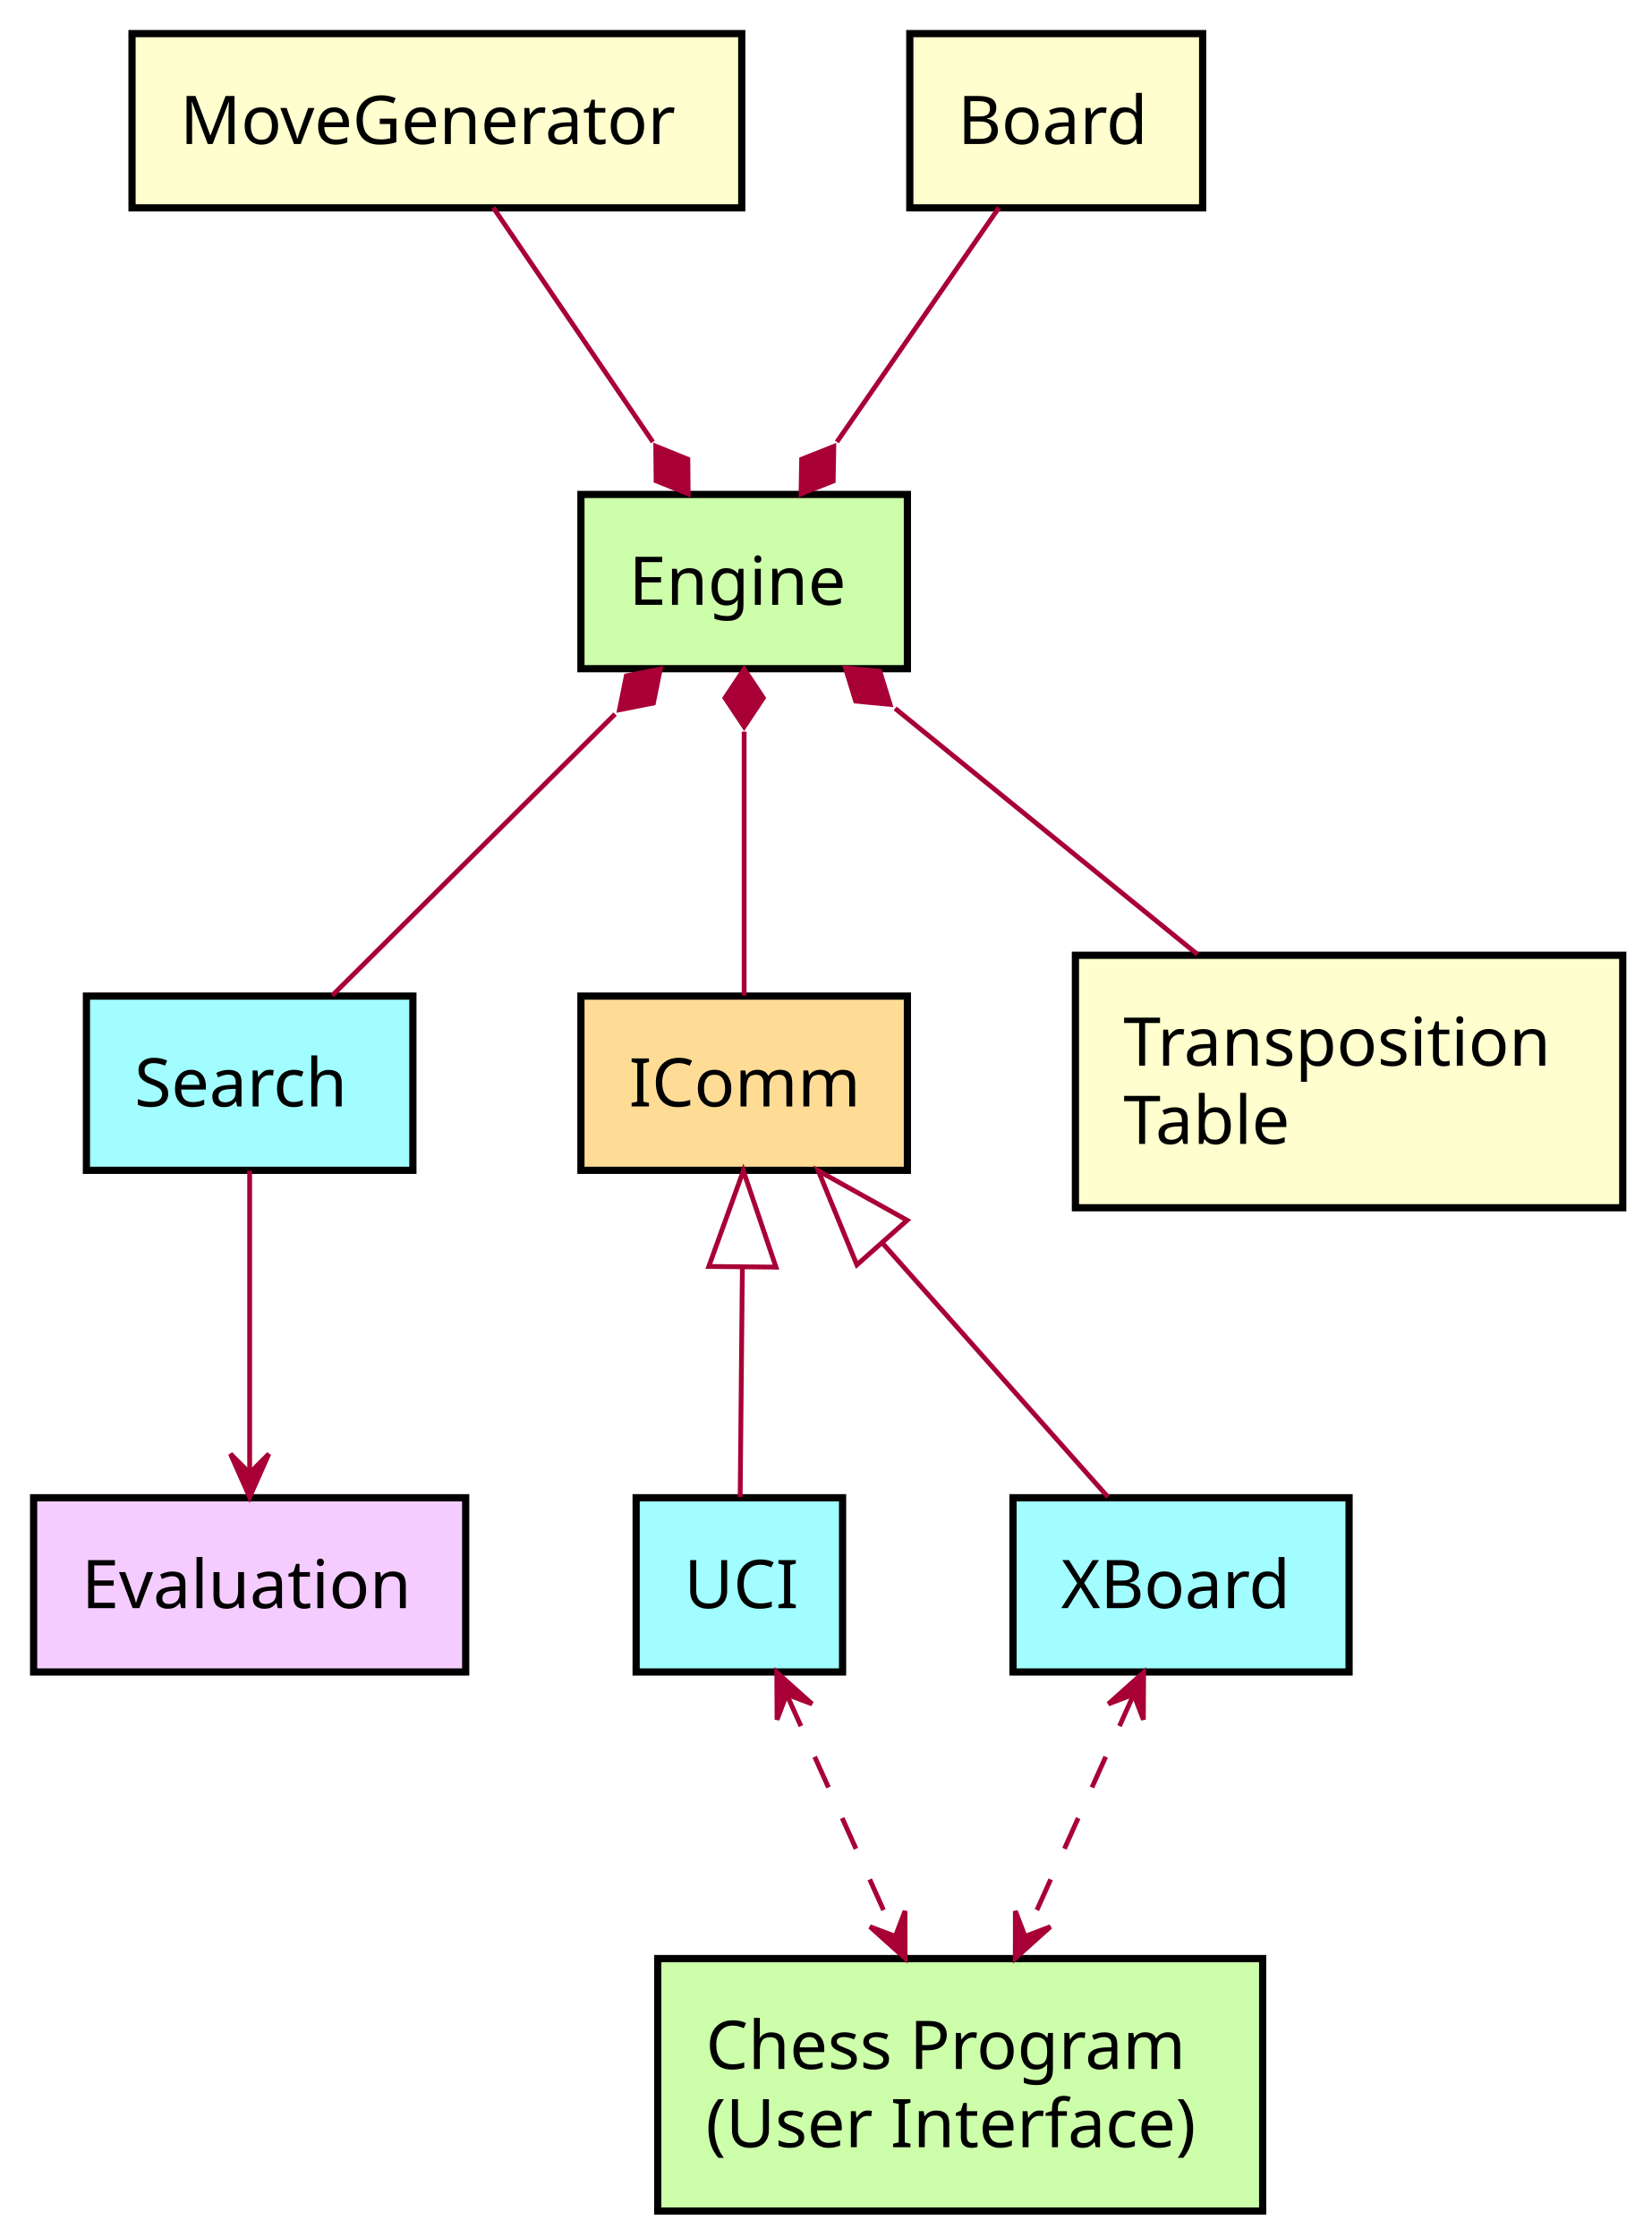
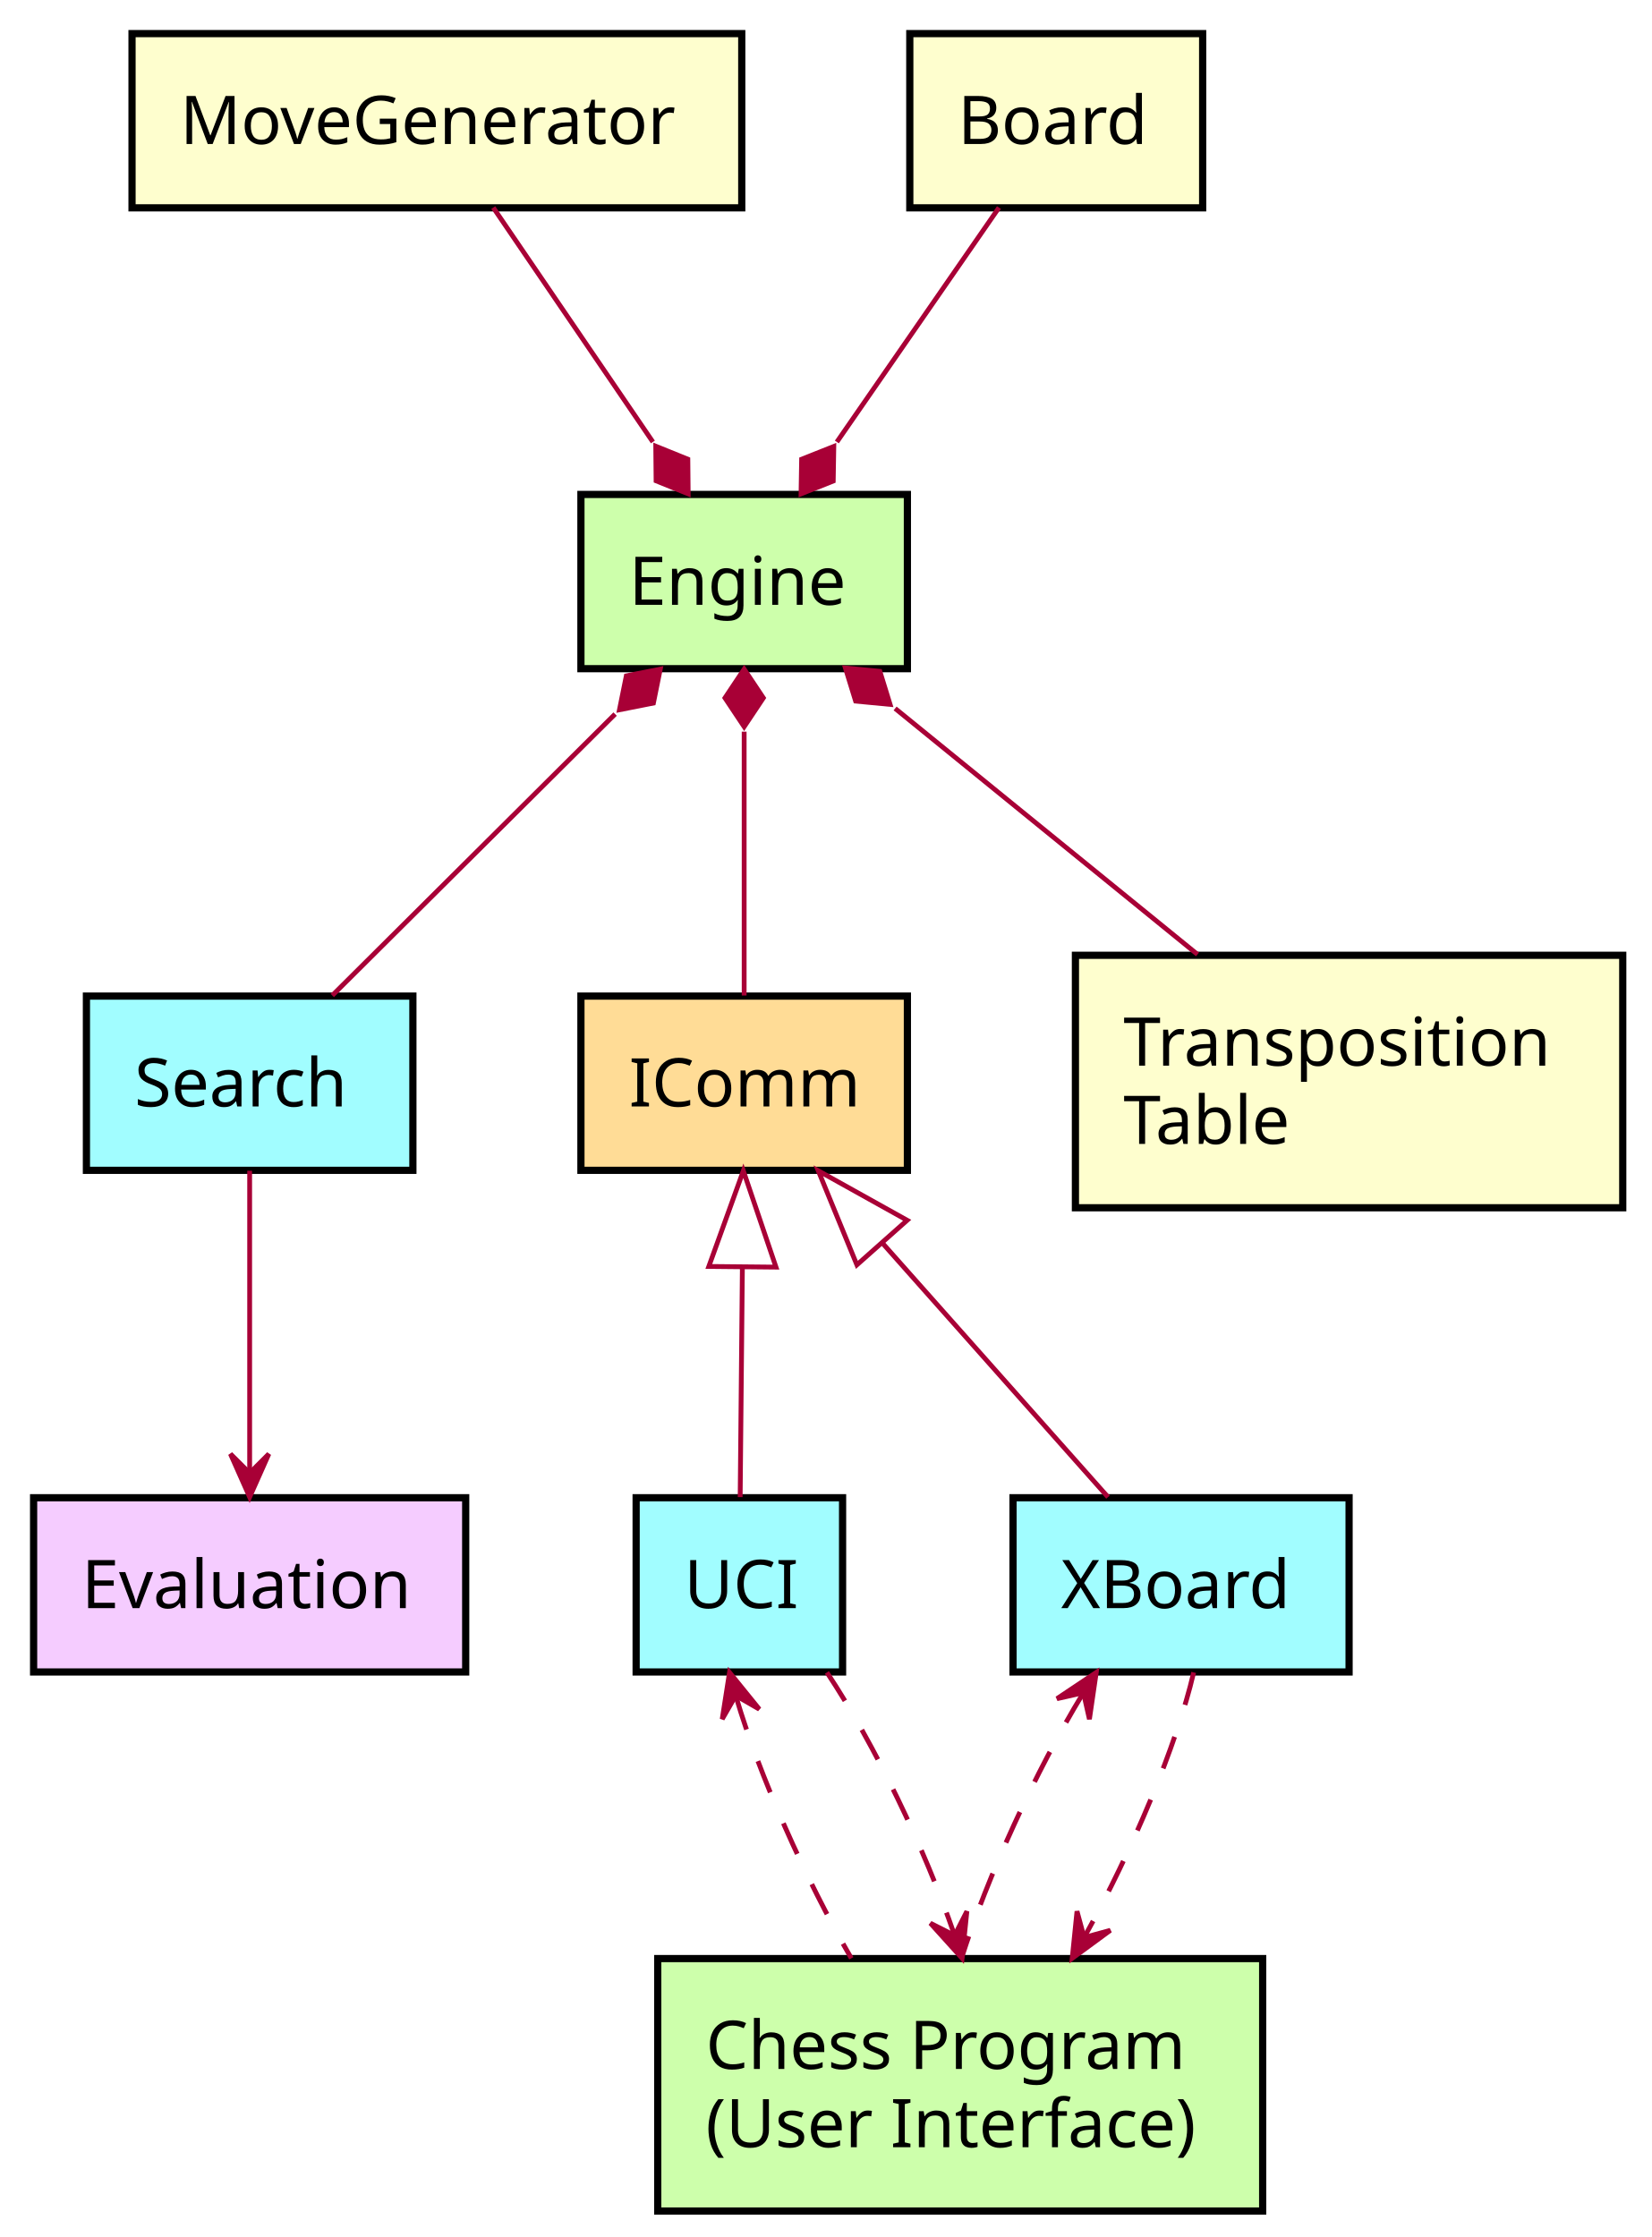
<svg xmlns="http://www.w3.org/2000/svg" contentScriptType="application/ecmascript" contentStyleType="text/css" height="466px" preserveAspectRatio="none" style="width:344px;height:466px;background:#FFFFFE;" version="1.1" viewBox="0 0 344 466" width="344px" zoomAndPan="magnify">
  <defs />
  <g>
    <rect fill="#CDFFAB" height="36.297" style="stroke:#000000;stroke-width:1.5;" width="68" x="121" y="103" />
    <text fill="#000000" font-family="sans-serif" font-size="14" lengthAdjust="spacing" textLength="48" x="131" y="125.995">Engine</text>
    <rect fill="#A1FDFF" height="36.297" style="stroke:#000000;stroke-width:1.5;" width="68" x="18" y="207.5" />
    <text fill="#000000" font-family="sans-serif" font-size="14" lengthAdjust="spacing" textLength="48" x="28" y="230.495">Search</text>
    <rect fill="#F5CCFF" height="36.297" style="stroke:#000000;stroke-width:1.5;" width="90" x="7" y="312" />
    <text fill="#000000" font-family="sans-serif" font-size="14" lengthAdjust="spacing" textLength="70" x="17" y="334.995">Evaluation</text>
    <rect fill="#FFDC96" height="36.297" style="stroke:#000000;stroke-width:1.5;" width="68" x="121" y="207.5" />
    <text fill="#000000" font-family="sans-serif" font-size="14" lengthAdjust="spacing" textLength="48" x="131" y="230.495">IComm</text>
    <rect fill="#A1FDFF" height="36.297" style="stroke:#000000;stroke-width:1.5;" width="43" x="132.5" y="312" />
    <text fill="#000000" font-family="sans-serif" font-size="14" lengthAdjust="spacing" textLength="23" x="142.5" y="334.995">UCI</text>
    <rect fill="#A1FDFF" height="36.297" style="stroke:#000000;stroke-width:1.5;" width="70" x="211" y="312" />
    <text fill="#000000" font-family="sans-serif" font-size="14" lengthAdjust="spacing" textLength="50" x="221" y="334.995">XBoard</text>
    <rect fill="#FEFECE" height="52.594" style="stroke:#000000;stroke-width:1.5;" width="114" x="224" y="199" />
    <text fill="#000000" font-family="sans-serif" font-size="14" lengthAdjust="spacing" textLength="94" x="234" y="221.995">Transposition</text>
    <text fill="#000000" font-family="sans-serif" font-size="14" lengthAdjust="spacing" textLength="38" x="234" y="238.292">Table</text>
    <rect fill="#FEFECE" height="36.297" style="stroke:#000000;stroke-width:1.5;" width="61" x="189.5" y="7" />
    <text fill="#000000" font-family="sans-serif" font-size="14" lengthAdjust="spacing" textLength="41" x="199.5" y="29.995">Board</text>
    <rect fill="#FEFECE" height="36.297" style="stroke:#000000;stroke-width:1.5;" width="127" x="27.5" y="7" />
    <text fill="#000000" font-family="sans-serif" font-size="14" lengthAdjust="spacing" textLength="107" x="37.5" y="29.995">MoveGenerator</text>
    <rect fill="#CDFFAB" height="52.594" style="stroke:#000000;stroke-width:1.5;" width="126" x="137" y="408" />
    <text fill="#000000" font-family="sans-serif" font-size="14" lengthAdjust="spacing" textLength="106" x="147" y="430.995">Chess Program</text>
    <text fill="#000000" font-family="sans-serif" font-size="14" lengthAdjust="spacing" textLength="106" x="147" y="447.292">(User Interface)</text>
    <path d="M155,152.41 C155,170.35 155,192.41 155,207.37 " fill="none" id="Engine-backto-IComm" style="stroke:#A80036;stroke-width:1.0;" />
    <polygon fill="#A80036" points="155,139.39,151,145.39,155,151.39,159,145.39,155,139.39" style="stroke:#A80036;stroke-width:1.0;" />
    <path d="M208.08,43.24 C198.64,56.89 185.27,76.22 174.31,92.07 " fill="none" id="Board-to-Engine" style="stroke:#A80036;stroke-width:1.0;" />
    <polygon fill="#A80036" points="166.85,102.87,173.552,100.209,173.673,92.999,166.971,95.66,166.85,102.87" style="stroke:#A80036;stroke-width:1.0;" />
    <path d="M102.74,43.24 C112.03,56.89 125.2,76.22 135.99,92.07 " fill="none" id="MoveGenerator-to-Engine" style="stroke:#A80036;stroke-width:1.0;" />
    <polygon fill="#A80036" points="143.34,102.87,143.27,95.659,136.587,92.951,136.657,100.162,143.34,102.87" style="stroke:#A80036;stroke-width:1.0;" />
    <path d="M186.44,147.58 C205.67,163.22 230.18,183.16 249.43,198.82 " fill="none" id="Engine-backto-TT" style="stroke:#A80036;stroke-width:1.0;" />
    <polygon fill="#A80036" points="176.09,139.16,178.216,146.05,185.394,146.738,183.268,139.847,176.09,139.16" style="stroke:#A80036;stroke-width:1.0;" />
    <path d="M154.63,263.98 C154.47,280.39 154.29,298.83 154.17,311.87 " fill="none" id="IComm-backto-Uci" style="stroke:#A80036;stroke-width:1.0;" />
    <polygon fill="none" points="147.64,263.82,154.83,243.89,161.63,263.96,147.64,263.82" style="stroke:#A80036;stroke-width:1.0;" />
    <path d="M183.89,259.05 C199.46,276.58 218.04,297.5 230.79,311.87 " fill="none" id="IComm-backto-XBoard" style="stroke:#A80036;stroke-width:1.0;" />
    <polygon fill="none" points="178.48,263.49,170.44,243.89,188.95,254.2,178.48,263.49" style="stroke:#A80036;stroke-width:1.0;" />
    <path d="M128.12,148.75 C109.5,167.28 85.28,191.38 69.21,207.37 " fill="none" id="Engine-backto-Search" style="stroke:#A80036;stroke-width:1.0;" />
    <polygon fill="#A80036" points="137.53,139.39,130.456,140.788,129.025,147.856,136.099,146.458,137.53,139.39" style="stroke:#A80036;stroke-width:1.0;" />
    <path d="M52,243.89 C52,261.22 52,287.91 52,306.77 " fill="none" id="Search-to-Evaluation" style="stroke:#A80036;stroke-width:1.0;" />
    <polygon fill="#A80036" points="52,311.87,56,302.87,52,306.87,48,302.87,52,311.87" style="stroke:#A80036;stroke-width:1.0;" />
-     <path d="M163.96,353.19 C170.51,367.78 179.16,387.07 186.35,403.08 " fill="none" id="Uci-GUI" style="stroke:#A80036;stroke-width:1.0;stroke-dasharray:7.0,7.0;" />
-     <polygon fill="#A80036" points="188.53,407.94,188.51,398.091,186.49,403.375,181.206,401.355,188.53,407.94" style="stroke:#A80036;stroke-width:1.0;" />
-     <polygon fill="#A80036" points="161.8,348.39,161.846,358.239,163.852,352.95,169.141,354.956,161.8,348.39" style="stroke:#A80036;stroke-width:1.0;" />
-     <path d="M236.04,353.19 C229.49,367.78 220.84,387.07 213.65,403.08 " fill="none" id="XBoard-GUI" style="stroke:#A80036;stroke-width:1.0;stroke-dasharray:7.0,7.0;" />
-     <polygon fill="#A80036" points="211.47,407.94,218.794,401.355,213.51,403.375,211.49,398.091,211.47,407.94" style="stroke:#A80036;stroke-width:1.0;" />
-     <polygon fill="#A80036" points="238.2,348.39,230.859,354.956,236.148,352.95,238.154,358.239,238.2,348.39" style="stroke:#A80036;stroke-width:1.0;" />
+     <path d="M153.36,353.61 C158.1,369.67 167.64,391.25 177.32,407.94 " fill="none" id="Uci-backto-GUI" style="stroke:#A80036;stroke-width:1.0;stroke-dasharray:7.0,7.0;" />
+     <polygon fill="#A80036" points="151.95,348.39,150.427,358.12,153.25,353.218,158.152,356.041,151.95,348.39" style="stroke:#A80036;stroke-width:1.0;" />
+     <path d="M172.24,348.39 C182.17,363.32 192.66,385.19 198.78,403.02 " fill="none" id="Uci-to-GUI" style="stroke:#A80036;stroke-width:1.0;stroke-dasharray:7.0,7.0;" />
+     <polygon fill="#A80036" points="200.39,407.94,201.392,398.142,198.835,403.188,193.789,400.631,200.39,407.94" style="stroke:#A80036;stroke-width:1.0;" />
+     <path d="M225.58,352.77 C215.73,368.91 205.65,390.96 200.27,407.94 " fill="none" id="XBoard-backto-GUI" style="stroke:#A80036;stroke-width:1.0;stroke-dasharray:7.0,7.0;" />
+     <polygon fill="#A80036" points="228.34,348.39,220.151,353.862,225.669,352.617,226.915,358.135,228.34,348.39" style="stroke:#A80036;stroke-width:1.0;" />
+     <path d="M248.63,348.39 C245.13,363.45 235.87,385.57 225.88,403.48 " fill="none" id="XBoard-to-GUI" style="stroke:#A80036;stroke-width:1.0;stroke-dasharray:7.0,7.0;" />
+     <polygon fill="#A80036" points="223.33,407.94,231.272,402.116,225.814,403.601,224.329,398.142,223.33,407.94" style="stroke:#A80036;stroke-width:1.0;" />
  </g>
</svg>
